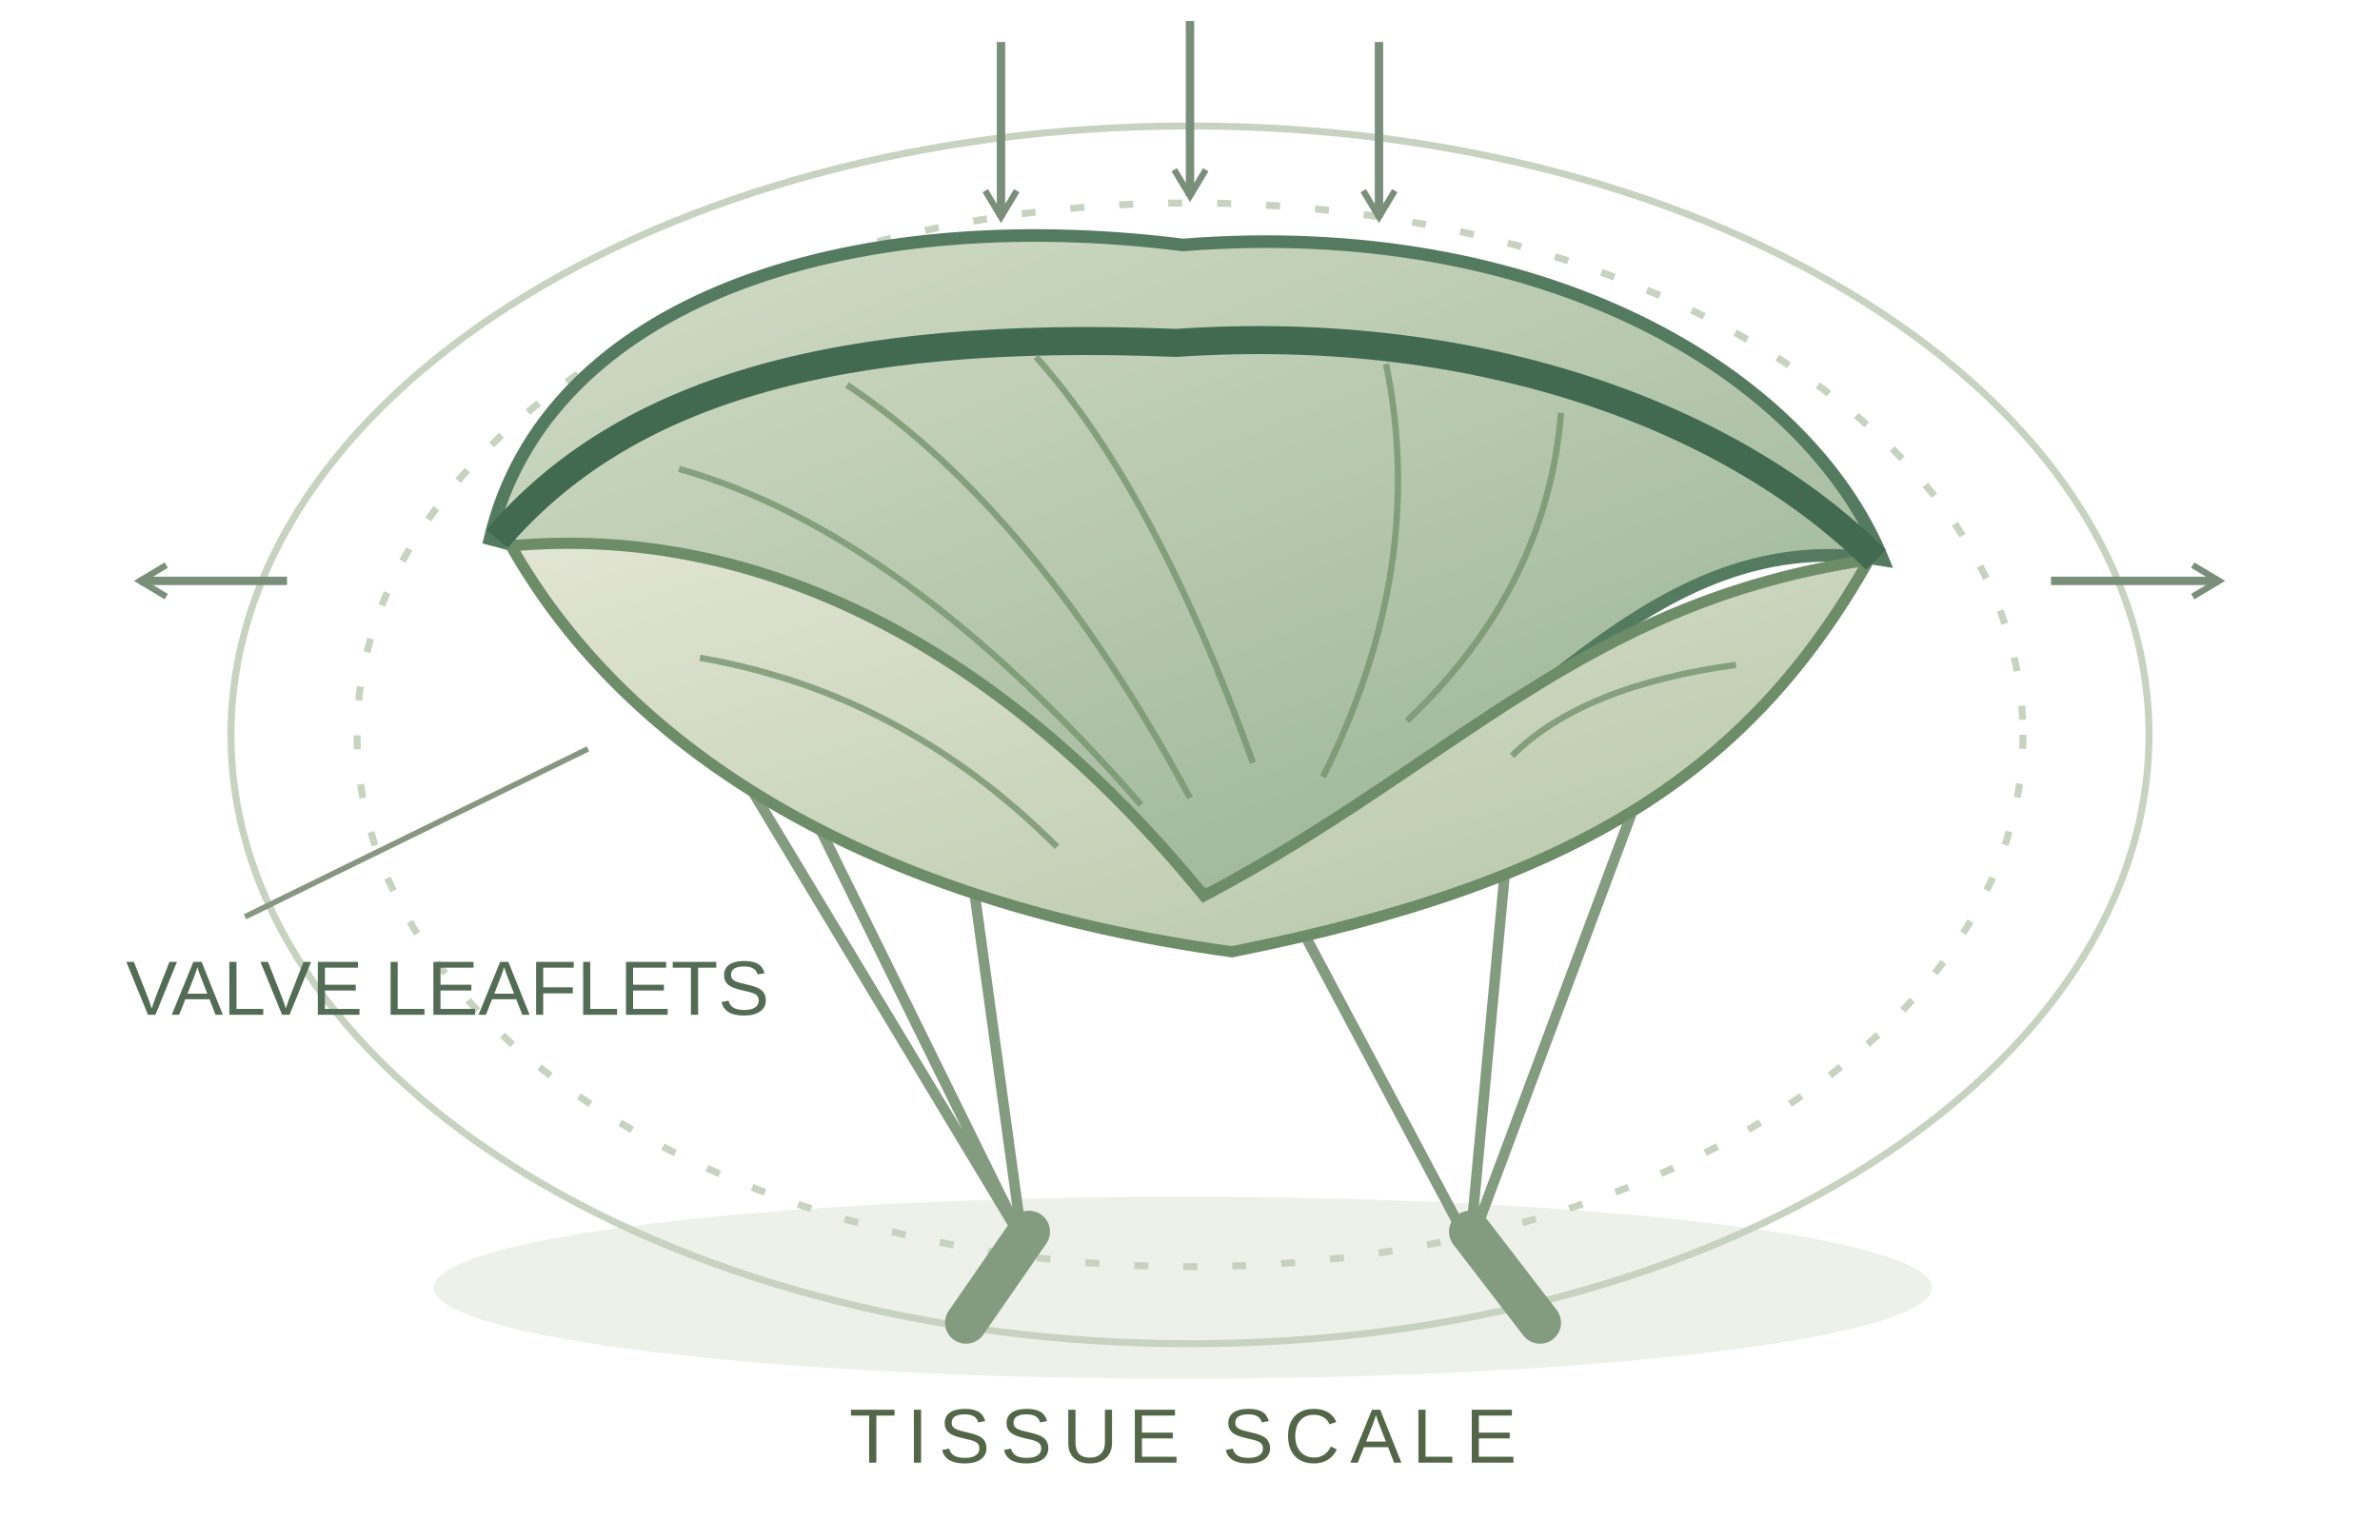
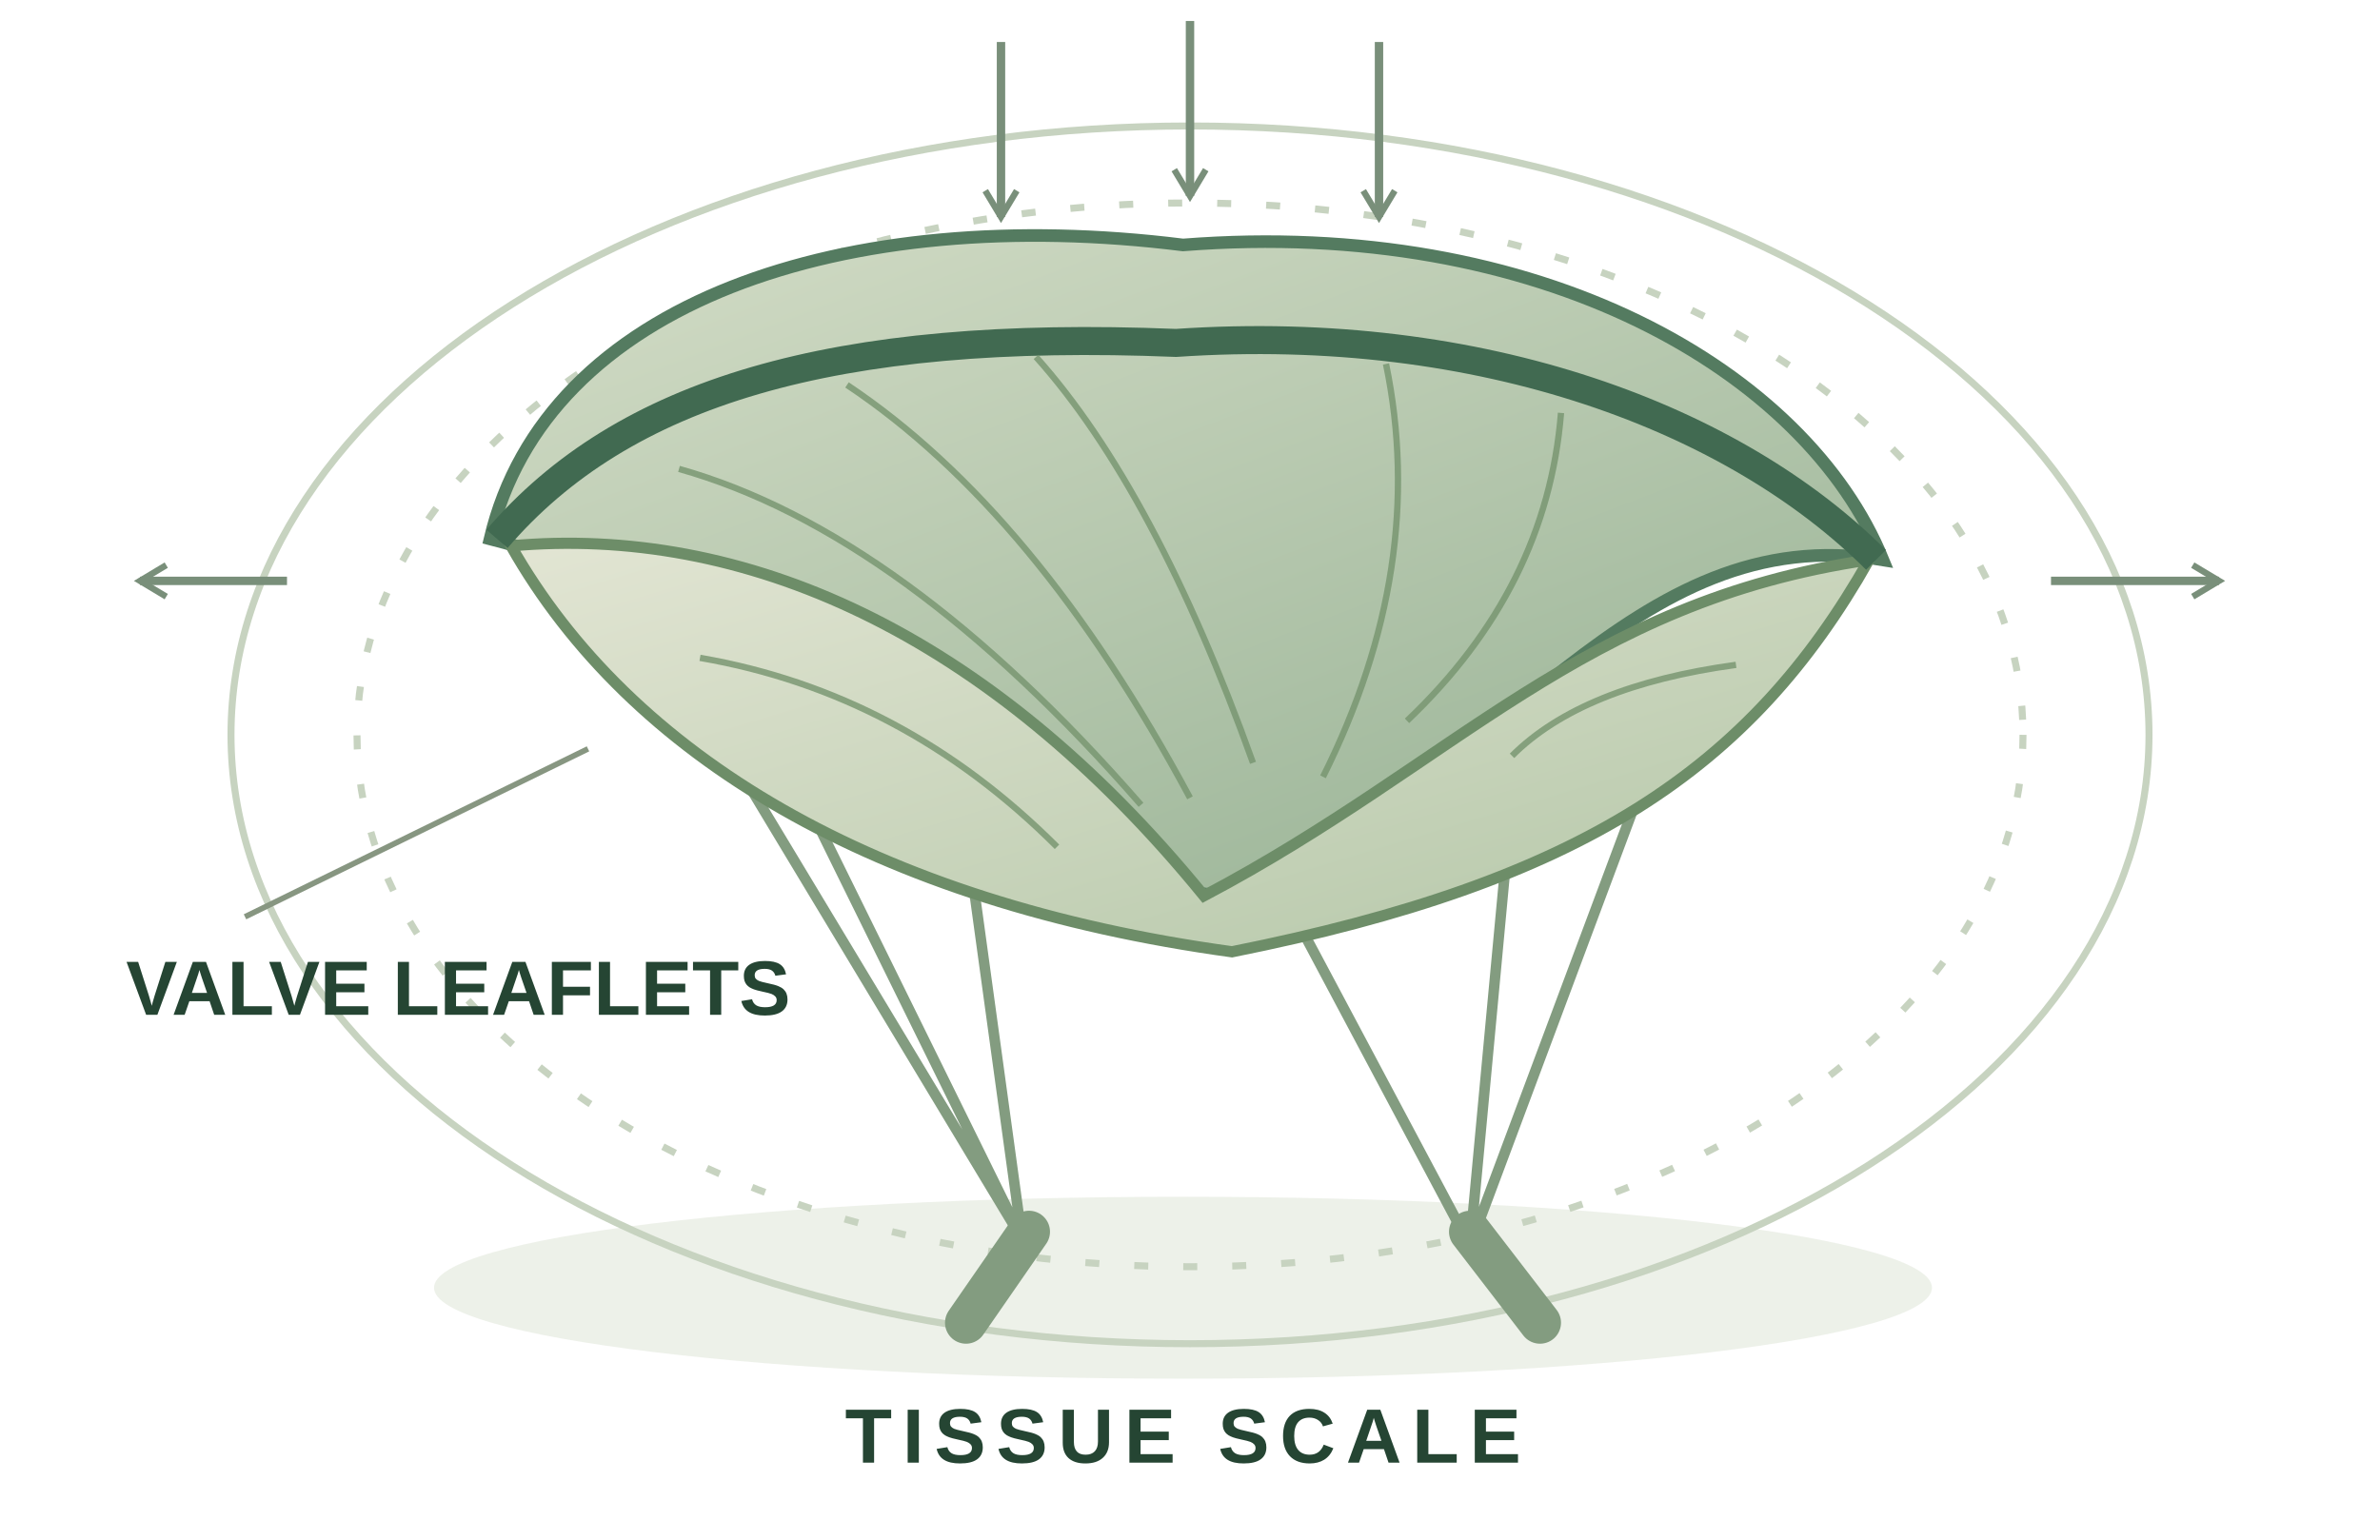
<svg xmlns="http://www.w3.org/2000/svg" width="340" height="220" viewBox="0 0 340 220" role="img" aria-labelledby="title desc">
  <defs>
    <linearGradient id="leaflet" x2=".8" y2="1">
      <stop stop-color="#d4ddc7" />
      <stop offset="1" stop-color="#9ab497" />
    </linearGradient>
    <linearGradient id="leaflet2" x2="1" y2="1">
      <stop stop-color="#e2e5d3" />
      <stop offset="1" stop-color="#b3c6a7" />
    </linearGradient>
    <marker id="arrow" viewBox="0 0 8 8" refX="6" refY="4" markerWidth="5" markerHeight="5" orient="auto-start-reverse">
      <path d="M1 1l5 3-5 3" fill="none" stroke="#798f7a" stroke-width="1.2" />
    </marker>
  </defs>
  <ellipse cx="169" cy="184" rx="107" ry="13" fill="#dce3d4" opacity=".5" />
  <g fill="none" stroke="#c7d3c0" stroke-width="1">
    <ellipse cx="170" cy="105" rx="137" ry="87" />
    <ellipse cx="170" cy="105" rx="119" ry="76" stroke-dasharray="2 5" />
  </g>
  <g fill="none" stroke="#839c80" stroke-width="1.5">
    <path d="M93 89l53 88M113 110l33 67M139 126l7 51M185 131l25 47M217 103l-7 75M244 87l-34 91" />
    <path d="M147 176l-9 13M210 176l10 13" stroke-width="6" stroke-linecap="round" />
  </g>
  <path d="M70 77C78 43 121 29 169 35C220 31 258 53 269 80C233 74 215 111 177 128C143 128 117 89 70 77Z" fill="url(#leaflet)" stroke="#547b60" stroke-width="1.8" />
  <path d="M73 78C106 75 141 90 172 128C208 109 226 86 267 80C250 110 226 126 176 136C125 129 90 108 73 78Z" fill="url(#leaflet2)" stroke="#6d8d68" stroke-width="1.6" />
  <path d="M71 77C89 56 119 47 168 49C212 46 248 60 268 80" fill="none" stroke="#416a51" stroke-width="4" />
  <g fill="none" stroke="#75946e" stroke-width=".9" opacity=".8">
    <path d="M97 67Q129 76 163 115M121 55Q148 73 170 114M148 51Q165 70 179 109M198 52Q204 81 189 111M223 59Q221 84 201 103" />
    <path d="M100 94Q129 99 151 121M216 108Q226 98 248 95" />
  </g>
  <g fill="none" stroke="#798f7a" stroke-width="1.2" marker-end="url(#arrow)">
    <path d="M41 83H20" />
    <path d="M293 83h24" />
    <path d="M143 6v25" />
    <path d="M170 3v25" />
    <path d="M197 6v25" />
  </g>
  <path d="M35 131l49-24" stroke="#879681" stroke-width=".8" fill="none" />
-   <text x="18" y="145" fill="#536c55" font-family="Arial,sans-serif" font-size="11">
+   <text font-weight="600" x="18" y="145" fill="#254533" font-family="Arial,sans-serif" font-size="11">
    VALVE LEAFLETS
  </text>
-   <text x="169" y="209" text-anchor="middle" fill="#536748" font-family="Arial,sans-serif" font-size="11" letter-spacing="1.5">
+   <text font-weight="600" x="169" y="209" text-anchor="middle" fill="#254533" font-family="Arial,sans-serif" font-size="11" letter-spacing="1.5">
    TISSUE SCALE
  </text>
</svg>
